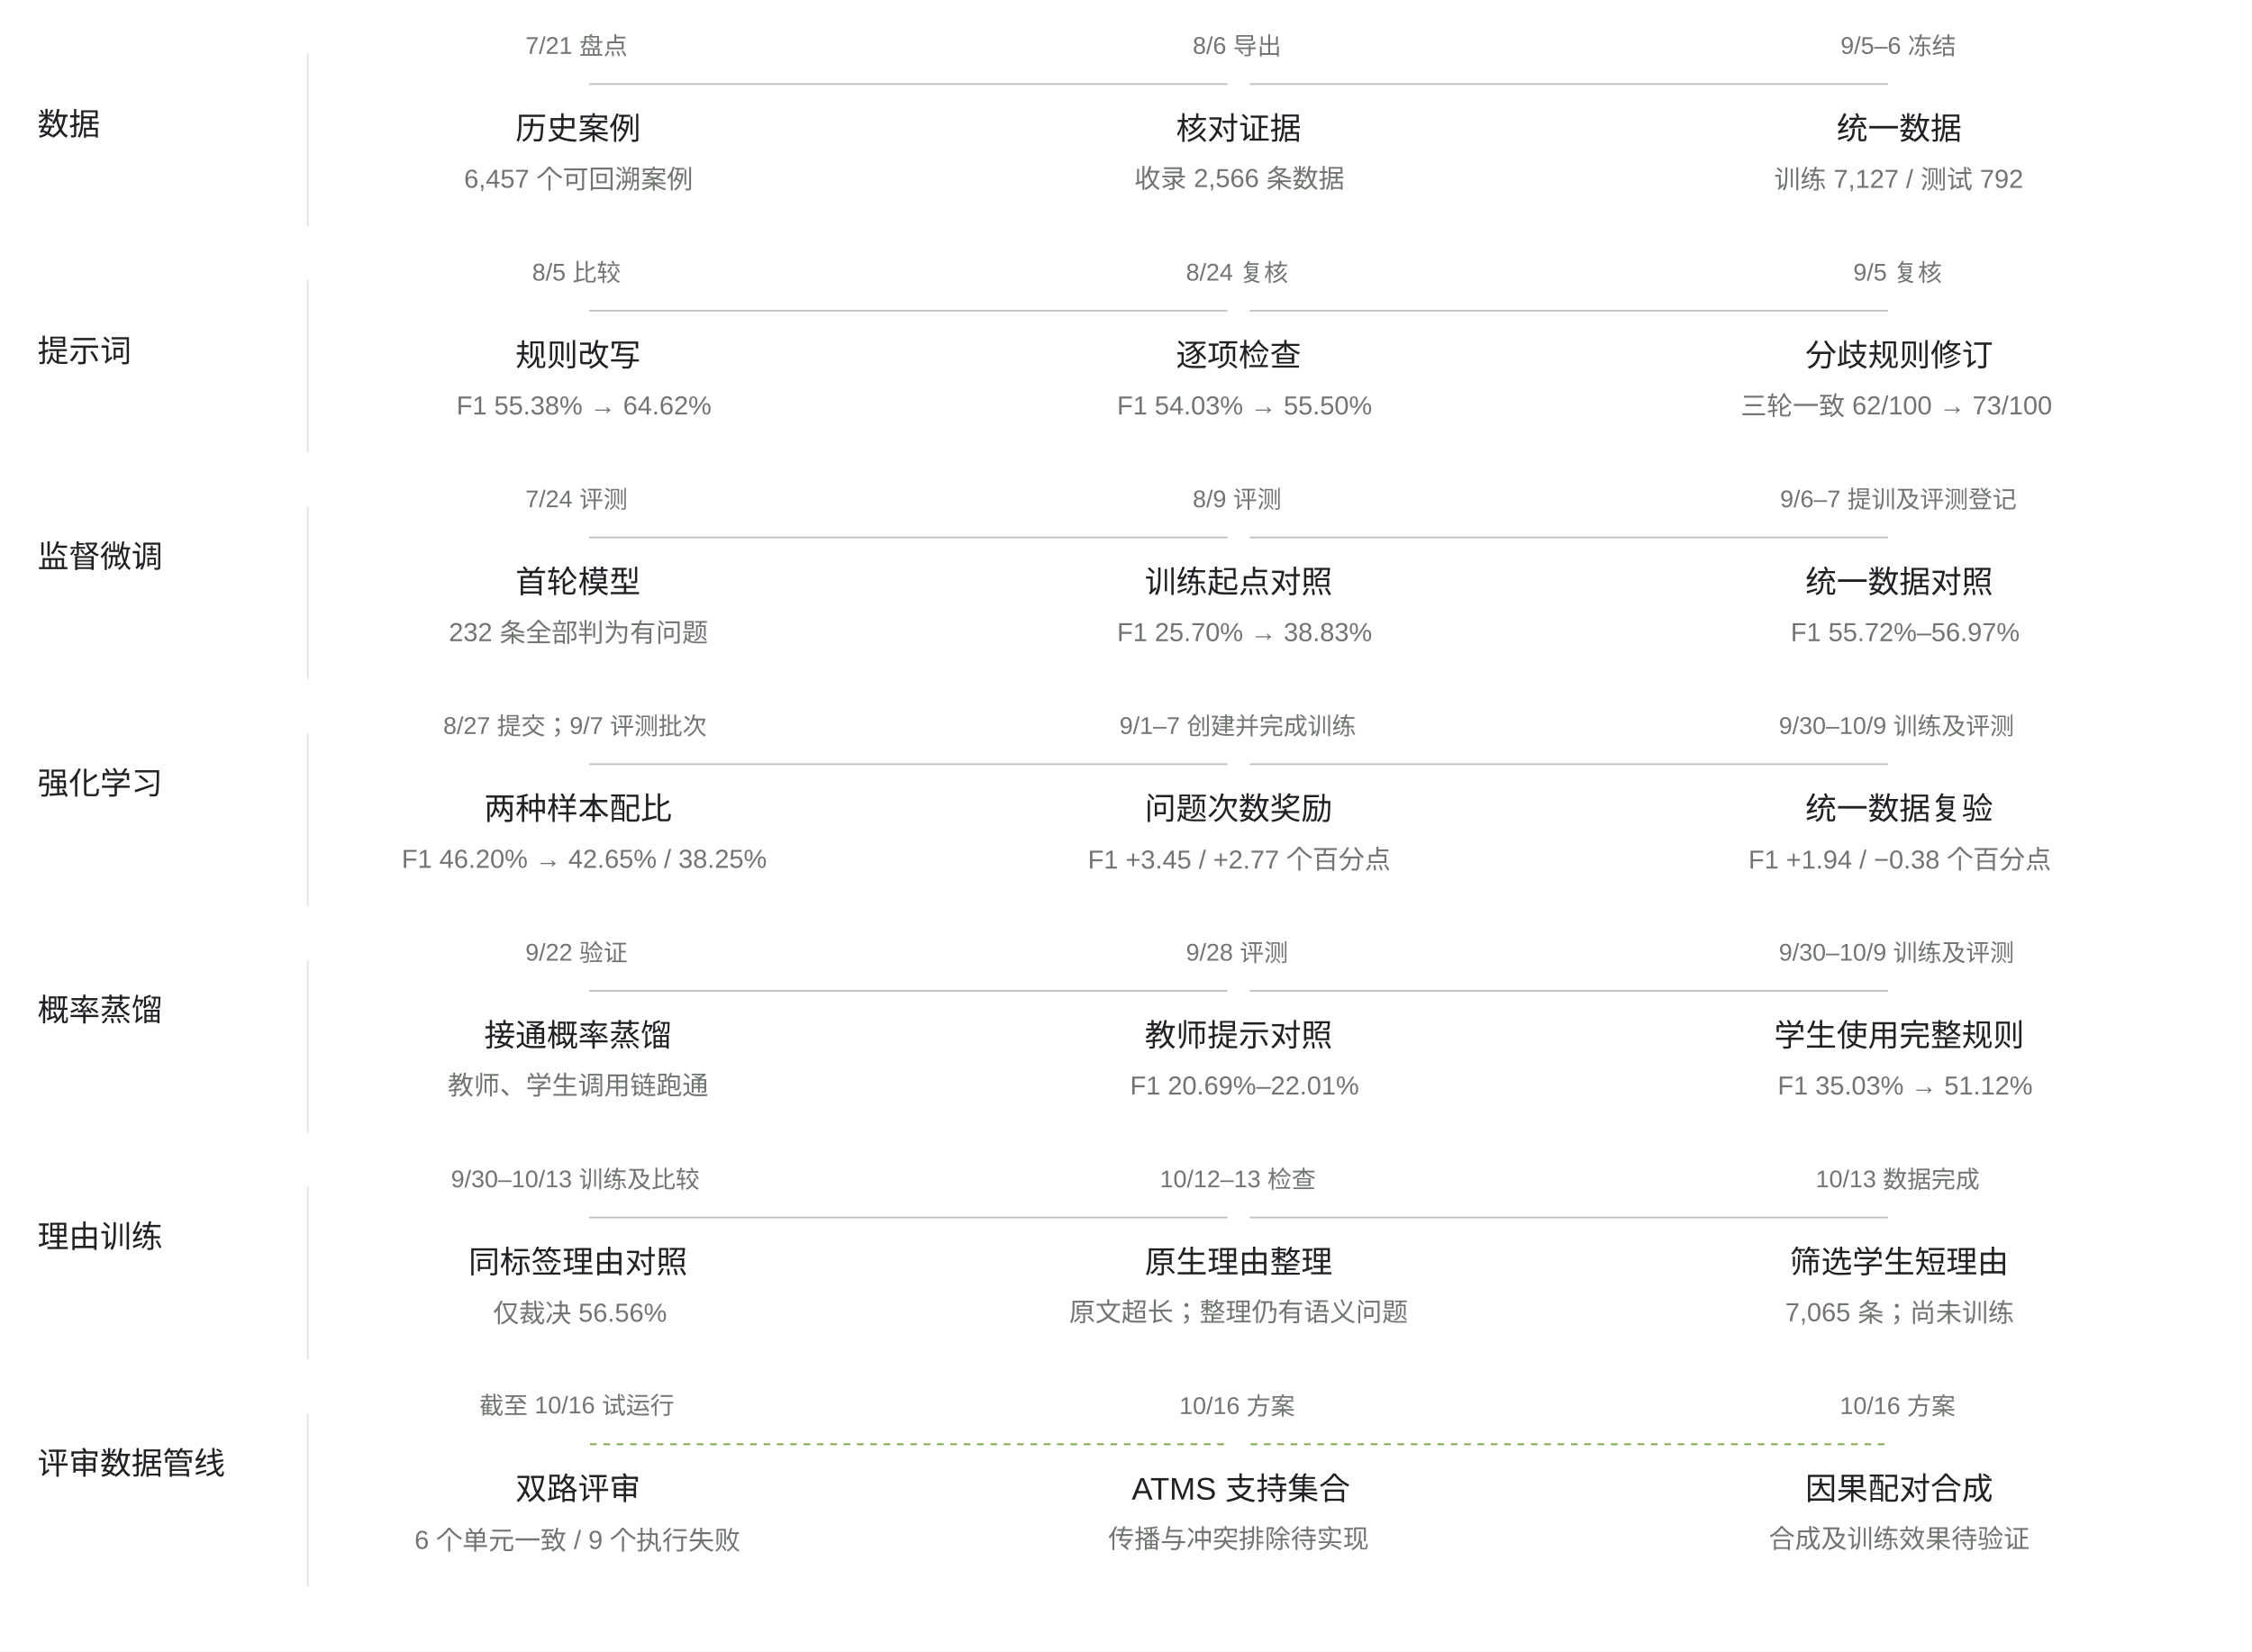
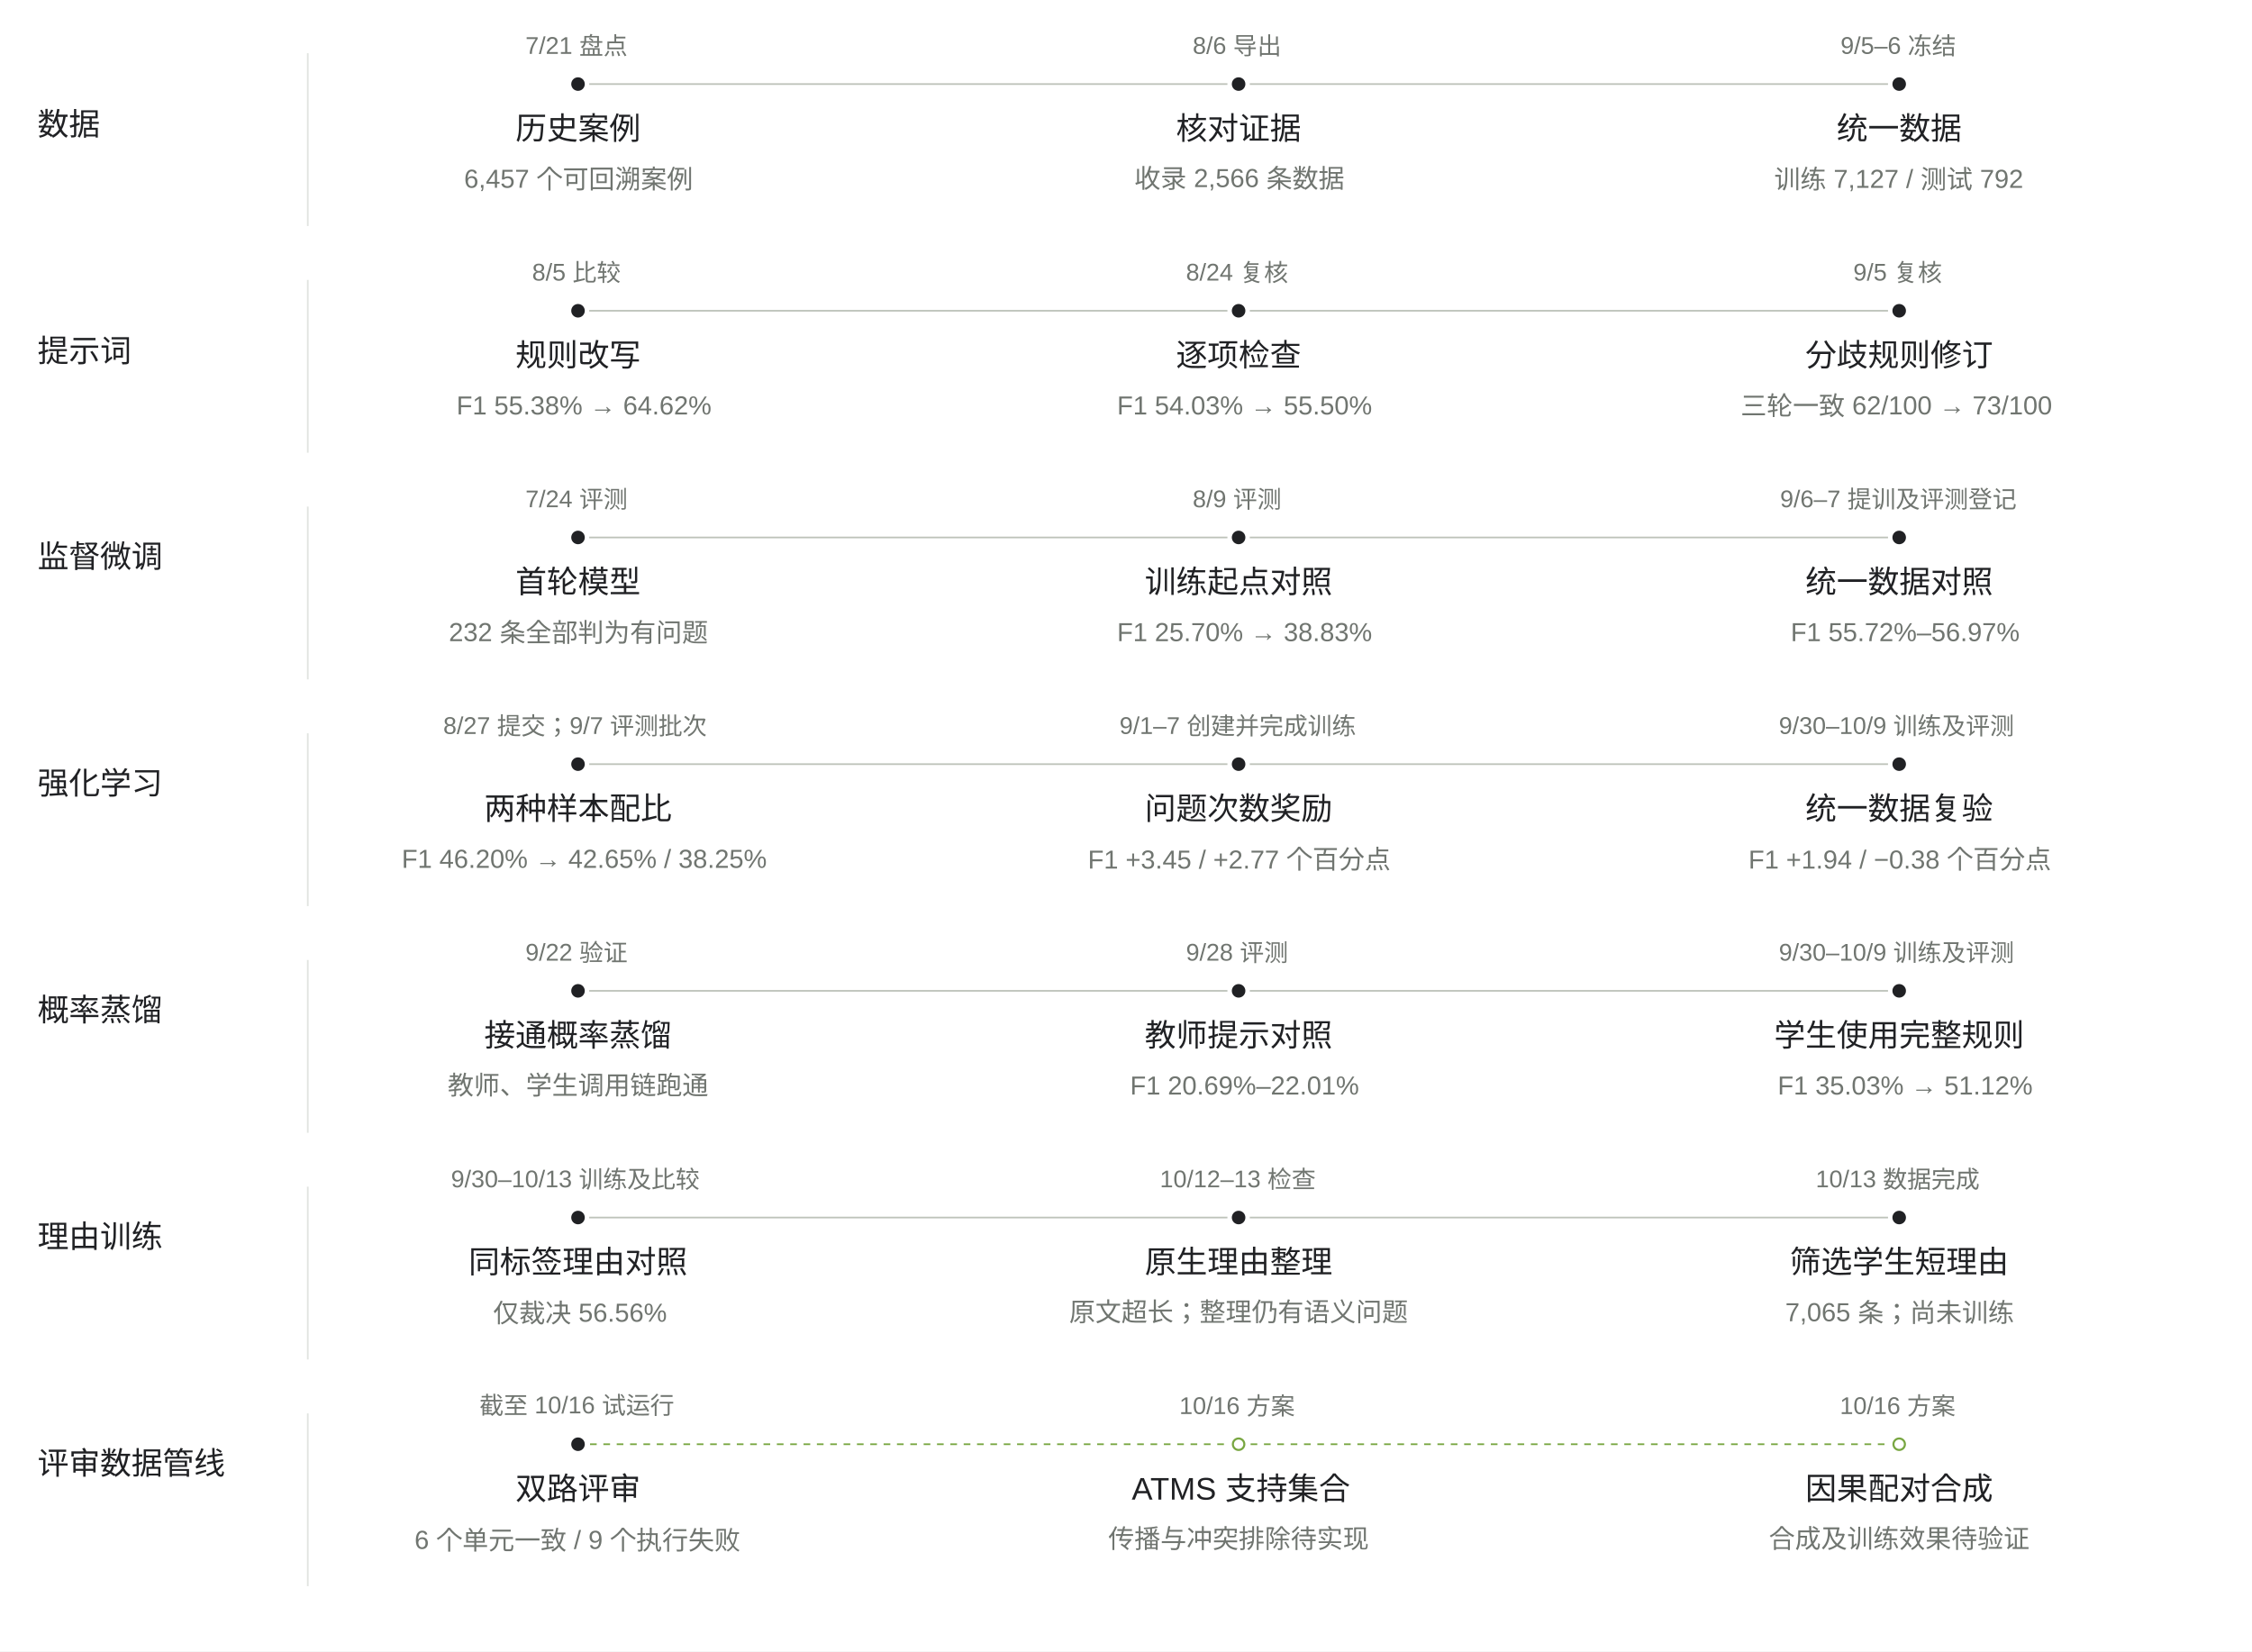
<svg xmlns="http://www.w3.org/2000/svg" xmlns:xlink="http://www.w3.org/1999/xlink" width="1080pt" height="792pt" viewBox="0 0 1080 792" version="1.1" lang="zh">
  <defs>
+     <path id="m31ebb93347" d="M 0 2.75  C 0.729 2.75 1.429 2.46 1.945 1.945  C 2.46 1.429 2.75 0.729 2.75 0  C 2.75 -0.729 2.46 -1.429 1.945 -1.945  C 1.429 -2.46 0.729 -2.75 0 -2.75  C -0.729 -2.75 -1.429 -2.46 -1.945 -1.945  C -2.46 -1.429 -2.75 -0.729 -2.75 0  C -2.75 0.729 -2.46 1.429 -1.945 1.945  C -1.429 2.46 -0.729 2.75 0 2.75  z " style="stroke: #202124" />
+     <path id="m8938351b1c" d="M 0 2.75  C 0.729 2.75 1.429 2.46 1.945 1.945  C 2.46 1.429 2.75 0.729 2.75 0  C 2.75 -0.729 2.46 -1.429 1.945 -1.945  C 1.429 -2.46 0.729 -2.75 0 -2.75  C -0.729 -2.75 -1.429 -2.46 -1.945 -1.945  C -2.46 -1.429 -2.75 -0.729 -2.75 0  C -2.75 0.729 -2.46 1.429 -1.945 1.945  C -1.429 2.46 -0.729 2.75 0 2.75  z " style="stroke: #78a641" />
    <style type="text/css">*{stroke-linejoin: round; stroke-linecap: butt}</style>
  </defs>
  <g id="figure_1">
    <g id="patch_1">
      <path d="M 0 792  L 1080 792  L 1080 0  L 0 0  z " style="fill: #ffffff" />
    </g>
    <g id="axes_1">
      <g id="line2d_1">
        <path d="M 147.6 25.92  L 147.6 108  " clip-path="url(#p50ed8afd8c)" style="fill: none; stroke: #e1e4e0; stroke-width: 0.8; stroke-linecap: square" />
      </g>
      <g id="line2d_2">
        <g clip-path="url(#p50ed8afd8c)">
          <use xlink:href="#m31ebb93347" x="277.2" y="40.32" style="fill: #202124; stroke: #202124" />
        </g>
      </g>
      <g id="line2d_3">
        <path d="M 282.96 40.32  L 588.24 40.32  " clip-path="url(#p50ed8afd8c)" style="fill: none; stroke: #bec3ba; stroke-width: 0.8; stroke-linecap: square" />
      </g>
      <g id="line2d_4">
        <g clip-path="url(#p50ed8afd8c)">
          <use xlink:href="#m31ebb93347" x="594" y="40.32" style="fill: #202124; stroke: #202124" />
        </g>
      </g>
      <g id="line2d_5">
        <path d="M 599.76 40.32  L 905.04 40.32  " clip-path="url(#p50ed8afd8c)" style="fill: none; stroke: #bec3ba; stroke-width: 0.8; stroke-linecap: square" />
      </g>
      <g id="line2d_6">
        <g clip-path="url(#p50ed8afd8c)">
          <use xlink:href="#m31ebb93347" x="910.8" y="40.32" style="fill: #202124; stroke: #202124" />
        </g>
      </g>
      <g id="line2d_7">
        <path d="M 147.6 134.64  L 147.6 216.72  " clip-path="url(#p50ed8afd8c)" style="fill: none; stroke: #e1e4e0; stroke-width: 0.8; stroke-linecap: square" />
      </g>
      <g id="line2d_8">
        <g clip-path="url(#p50ed8afd8c)">
          <use xlink:href="#m31ebb93347" x="277.2" y="149.04" style="fill: #202124; stroke: #202124" />
        </g>
      </g>
      <g id="line2d_9">
        <path d="M 282.96 149.04  L 588.24 149.04  " clip-path="url(#p50ed8afd8c)" style="fill: none; stroke: #bec3ba; stroke-width: 0.8; stroke-linecap: square" />
      </g>
      <g id="line2d_10">
        <g clip-path="url(#p50ed8afd8c)">
          <use xlink:href="#m31ebb93347" x="594" y="149.04" style="fill: #202124; stroke: #202124" />
        </g>
      </g>
      <g id="line2d_11">
        <path d="M 599.76 149.04  L 905.04 149.04  " clip-path="url(#p50ed8afd8c)" style="fill: none; stroke: #bec3ba; stroke-width: 0.8; stroke-linecap: square" />
      </g>
      <g id="line2d_12">
        <g clip-path="url(#p50ed8afd8c)">
          <use xlink:href="#m31ebb93347" x="910.8" y="149.04" style="fill: #202124; stroke: #202124" />
        </g>
      </g>
      <g id="line2d_13">
        <path d="M 147.6 243.36  L 147.6 325.44  " clip-path="url(#p50ed8afd8c)" style="fill: none; stroke: #e1e4e0; stroke-width: 0.8; stroke-linecap: square" />
      </g>
      <g id="line2d_14">
        <g clip-path="url(#p50ed8afd8c)">
          <use xlink:href="#m31ebb93347" x="277.2" y="257.76" style="fill: #202124; stroke: #202124" />
        </g>
      </g>
      <g id="line2d_15">
        <path d="M 282.96 257.76  L 588.24 257.76  " clip-path="url(#p50ed8afd8c)" style="fill: none; stroke: #bec3ba; stroke-width: 0.8; stroke-linecap: square" />
      </g>
      <g id="line2d_16">
        <g clip-path="url(#p50ed8afd8c)">
          <use xlink:href="#m31ebb93347" x="594" y="257.76" style="fill: #202124; stroke: #202124" />
        </g>
      </g>
      <g id="line2d_17">
        <path d="M 599.76 257.76  L 905.04 257.76  " clip-path="url(#p50ed8afd8c)" style="fill: none; stroke: #bec3ba; stroke-width: 0.8; stroke-linecap: square" />
      </g>
      <g id="line2d_18">
        <g clip-path="url(#p50ed8afd8c)">
          <use xlink:href="#m31ebb93347" x="910.8" y="257.76" style="fill: #202124; stroke: #202124" />
        </g>
      </g>
      <g id="line2d_19">
        <path d="M 147.6 352.08  L 147.6 434.16  " clip-path="url(#p50ed8afd8c)" style="fill: none; stroke: #e1e4e0; stroke-width: 0.8; stroke-linecap: square" />
      </g>
      <g id="line2d_20">
        <g clip-path="url(#p50ed8afd8c)">
          <use xlink:href="#m31ebb93347" x="277.2" y="366.48" style="fill: #202124; stroke: #202124" />
        </g>
      </g>
      <g id="line2d_21">
        <path d="M 282.96 366.48  L 588.24 366.48  " clip-path="url(#p50ed8afd8c)" style="fill: none; stroke: #bec3ba; stroke-width: 0.8; stroke-linecap: square" />
      </g>
      <g id="line2d_22">
        <g clip-path="url(#p50ed8afd8c)">
          <use xlink:href="#m31ebb93347" x="594" y="366.48" style="fill: #202124; stroke: #202124" />
        </g>
      </g>
      <g id="line2d_23">
        <path d="M 599.76 366.48  L 905.04 366.48  " clip-path="url(#p50ed8afd8c)" style="fill: none; stroke: #bec3ba; stroke-width: 0.8; stroke-linecap: square" />
      </g>
      <g id="line2d_24">
        <g clip-path="url(#p50ed8afd8c)">
          <use xlink:href="#m31ebb93347" x="910.8" y="366.48" style="fill: #202124; stroke: #202124" />
        </g>
      </g>
      <g id="line2d_25">
        <path d="M 147.6 460.8  L 147.6 542.88  " clip-path="url(#p50ed8afd8c)" style="fill: none; stroke: #e1e4e0; stroke-width: 0.8; stroke-linecap: square" />
      </g>
      <g id="line2d_26">
        <g clip-path="url(#p50ed8afd8c)">
          <use xlink:href="#m31ebb93347" x="277.2" y="475.2" style="fill: #202124; stroke: #202124" />
        </g>
      </g>
      <g id="line2d_27">
        <path d="M 282.96 475.2  L 588.24 475.2  " clip-path="url(#p50ed8afd8c)" style="fill: none; stroke: #bec3ba; stroke-width: 0.8; stroke-linecap: square" />
      </g>
      <g id="line2d_28">
        <g clip-path="url(#p50ed8afd8c)">
          <use xlink:href="#m31ebb93347" x="594" y="475.2" style="fill: #202124; stroke: #202124" />
        </g>
      </g>
      <g id="line2d_29">
        <path d="M 599.76 475.2  L 905.04 475.2  " clip-path="url(#p50ed8afd8c)" style="fill: none; stroke: #bec3ba; stroke-width: 0.8; stroke-linecap: square" />
      </g>
      <g id="line2d_30">
        <g clip-path="url(#p50ed8afd8c)">
          <use xlink:href="#m31ebb93347" x="910.8" y="475.2" style="fill: #202124; stroke: #202124" />
        </g>
      </g>
      <g id="line2d_31">
        <path d="M 147.6 569.52  L 147.6 651.6  " clip-path="url(#p50ed8afd8c)" style="fill: none; stroke: #e1e4e0; stroke-width: 0.8; stroke-linecap: square" />
      </g>
      <g id="line2d_32">
        <g clip-path="url(#p50ed8afd8c)">
          <use xlink:href="#m31ebb93347" x="277.2" y="583.92" style="fill: #202124; stroke: #202124" />
        </g>
      </g>
      <g id="line2d_33">
        <path d="M 282.96 583.92  L 588.24 583.92  " clip-path="url(#p50ed8afd8c)" style="fill: none; stroke: #bec3ba; stroke-width: 0.8; stroke-linecap: square" />
      </g>
      <g id="line2d_34">
        <g clip-path="url(#p50ed8afd8c)">
          <use xlink:href="#m31ebb93347" x="594" y="583.92" style="fill: #202124; stroke: #202124" />
        </g>
      </g>
      <g id="line2d_35">
        <path d="M 599.76 583.92  L 905.04 583.92  " clip-path="url(#p50ed8afd8c)" style="fill: none; stroke: #bec3ba; stroke-width: 0.8; stroke-linecap: square" />
      </g>
      <g id="line2d_36">
        <g clip-path="url(#p50ed8afd8c)">
          <use xlink:href="#m31ebb93347" x="910.8" y="583.92" style="fill: #202124; stroke: #202124" />
        </g>
      </g>
      <g id="line2d_37">
        <path d="M 147.6 678.24  L 147.6 760.32  " clip-path="url(#p50ed8afd8c)" style="fill: none; stroke: #e1e4e0; stroke-width: 0.8; stroke-linecap: square" />
      </g>
      <g id="line2d_38">
        <g clip-path="url(#p50ed8afd8c)">
          <use xlink:href="#m31ebb93347" x="277.2" y="692.64" style="fill: #202124; stroke: #202124" />
        </g>
      </g>
      <g id="line2d_39">
        <path d="M 282.96 692.64  L 588.24 692.64  " clip-path="url(#p50ed8afd8c)" style="fill: none; stroke-dasharray: 3.2,3.2; stroke-dashoffset: 0; stroke: #78a641; stroke-width: 0.8" />
      </g>
      <g id="line2d_40">
        <g clip-path="url(#p50ed8afd8c)">
          <use xlink:href="#m8938351b1c" x="594" y="692.64" style="fill: #ffffff; stroke: #78a641" />
        </g>
      </g>
      <g id="line2d_41">
        <path d="M 599.76 692.64  L 905.04 692.64  " clip-path="url(#p50ed8afd8c)" style="fill: none; stroke-dasharray: 3.2,3.2; stroke-dashoffset: 0; stroke: #78a641; stroke-width: 0.8" />
      </g>
      <g id="line2d_42">
        <g clip-path="url(#p50ed8afd8c)">
          <use xlink:href="#m8938351b1c" x="910.8" y="692.64" style="fill: #ffffff; stroke: #78a641" />
        </g>
      </g>
      <g id="text_1">
        <text x="18" y="64.838" font-size="15" font-family="Arial, PingFang SC, Hiragino Sans, Microsoft YaHei, sans-serif" fill="#202124">数据</text>
      </g>
      <g id="text_2">
        <text x="251.975" y="25.818" font-size="11.6" font-family="Arial, PingFang SC, Hiragino Sans, Microsoft YaHei, sans-serif" fill="#707570">7/21 盘点</text>
      </g>
      <g id="text_3">
        <text x="247.2" y="66.87" font-size="15" font-family="Arial, PingFang SC, Hiragino Sans, Microsoft YaHei, sans-serif" fill="#202124">历史案例</text>
      </g>
      <g id="text_4">
        <text x="222.554" y="90.045" font-size="12.5" font-family="Arial, PingFang SC, Hiragino Sans, Microsoft YaHei, sans-serif" fill="#707570">6,457 个可回溯案例</text>
      </g>
      <g id="text_5">
        <text x="571.988" y="25.818" font-size="11.6" font-family="Arial, PingFang SC, Hiragino Sans, Microsoft YaHei, sans-serif" fill="#707570">8/6 导出</text>
      </g>
      <g id="text_6">
        <text x="564" y="66.87" font-size="15" font-family="Arial, PingFang SC, Hiragino Sans, Microsoft YaHei, sans-serif" fill="#202124">核对证据</text>
      </g>
      <g id="text_7">
        <text x="544.042" y="90.045" font-size="12.5" font-family="Arial, PingFang SC, Hiragino Sans, Microsoft YaHei, sans-serif" fill="#707570">收录 2,566 条数据</text>
      </g>
      <g id="text_8">
        <text x="882.675" y="25.818" font-size="11.6" font-family="Arial, PingFang SC, Hiragino Sans, Microsoft YaHei, sans-serif" fill="#707570">9/5–6 冻结</text>
      </g>
      <g id="text_9">
        <text x="880.8" y="66.87" font-size="15" font-family="Arial, PingFang SC, Hiragino Sans, Microsoft YaHei, sans-serif" fill="#202124">统一数据</text>
      </g>
      <g id="text_10">
        <text x="850.847" y="90.42" font-size="12.5" font-family="Arial, PingFang SC, Hiragino Sans, Microsoft YaHei, sans-serif" fill="#707570">训练 7,127 / 测试 792</text>
      </g>
      <g id="text_11">
        <text x="18" y="173.558" font-size="15" font-family="Arial, PingFang SC, Hiragino Sans, Microsoft YaHei, sans-serif" fill="#202124">提示词</text>
      </g>
      <g id="text_12">
        <text x="255.188" y="134.538" font-size="11.6" font-family="Arial, PingFang SC, Hiragino Sans, Microsoft YaHei, sans-serif" fill="#707570">8/5 比较</text>
      </g>
      <g id="text_13">
        <text x="247.2" y="175.59" font-size="15" font-family="Arial, PingFang SC, Hiragino Sans, Microsoft YaHei, sans-serif" fill="#202124">规则改写</text>
      </g>
      <g id="text_14">
        <text x="218.915" y="198.765" font-size="12.5" font-family="Arial, PingFang SC, Hiragino Sans, Microsoft YaHei, sans-serif" fill="#707570">F1 55.38% → 64.62%</text>
      </g>
      <g id="text_15">
        <text x="568.775" y="134.538" font-size="11.6" font-family="Arial, PingFang SC, Hiragino Sans, Microsoft YaHei, sans-serif" fill="#707570">8/24 复核</text>
      </g>
      <g id="text_16">
        <text x="564" y="175.59" font-size="15" font-family="Arial, PingFang SC, Hiragino Sans, Microsoft YaHei, sans-serif" fill="#202124">逐项检查</text>
      </g>
      <g id="text_17">
        <text x="535.715" y="198.765" font-size="12.5" font-family="Arial, PingFang SC, Hiragino Sans, Microsoft YaHei, sans-serif" fill="#707570">F1 54.03% → 55.50%</text>
      </g>
      <g id="text_18">
        <text x="888.788" y="134.538" font-size="11.6" font-family="Arial, PingFang SC, Hiragino Sans, Microsoft YaHei, sans-serif" fill="#707570">9/5 复核</text>
      </g>
      <g id="text_19">
        <text x="865.8" y="175.59" font-size="15" font-family="Arial, PingFang SC, Hiragino Sans, Microsoft YaHei, sans-serif" fill="#202124">分歧规则修订</text>
      </g>
      <g id="text_20">
        <text x="834.771" y="199.066" font-size="12.5" font-family="Arial, PingFang SC, Hiragino Sans, Microsoft YaHei, sans-serif" fill="#707570">三轮一致 62/100 → 73/100</text>
      </g>
      <g id="text_21">
        <text x="18" y="272.168" font-size="15" font-family="Arial, PingFang SC, Hiragino Sans, Microsoft YaHei, sans-serif" fill="#202124">监督微调</text>
      </g>
      <g id="text_22">
        <text x="251.975" y="243.258" font-size="11.6" font-family="Arial, PingFang SC, Hiragino Sans, Microsoft YaHei, sans-serif" fill="#707570">7/24 评测</text>
      </g>
      <g id="text_23">
        <text x="247.2" y="284.31" font-size="15" font-family="Arial, PingFang SC, Hiragino Sans, Microsoft YaHei, sans-serif" fill="#202124">首轮模型</text>
      </g>
      <g id="text_24">
        <text x="215.249" y="307.485" font-size="12.5" font-family="Arial, PingFang SC, Hiragino Sans, Microsoft YaHei, sans-serif" fill="#707570">232 条全部判为有问题</text>
      </g>
      <g id="text_25">
        <text x="571.988" y="243.258" font-size="11.6" font-family="Arial, PingFang SC, Hiragino Sans, Microsoft YaHei, sans-serif" fill="#707570">8/9 评测</text>
      </g>
      <g id="text_26">
        <text x="549" y="284.31" font-size="15" font-family="Arial, PingFang SC, Hiragino Sans, Microsoft YaHei, sans-serif" fill="#202124">训练起点对照</text>
      </g>
      <g id="text_27">
        <text x="535.715" y="307.485" font-size="12.5" font-family="Arial, PingFang SC, Hiragino Sans, Microsoft YaHei, sans-serif" fill="#707570">F1 25.70% → 38.83%</text>
      </g>
      <g id="text_28">
        <text x="853.675" y="243.258" font-size="11.6" font-family="Arial, PingFang SC, Hiragino Sans, Microsoft YaHei, sans-serif" fill="#707570">9/6–7 提训及评测登记</text>
      </g>
      <g id="text_29">
        <text x="865.8" y="284.31" font-size="15" font-family="Arial, PingFang SC, Hiragino Sans, Microsoft YaHei, sans-serif" fill="#202124">统一数据对照</text>
      </g>
      <g id="text_30">
        <text x="858.765" y="307.485" font-size="12.5" font-family="Arial, PingFang SC, Hiragino Sans, Microsoft YaHei, sans-serif" fill="#707570">F1 55.72%–56.97%</text>
      </g>
      <g id="text_31">
        <text x="18" y="380.888" font-size="15" font-family="Arial, PingFang SC, Hiragino Sans, Microsoft YaHei, sans-serif" fill="#202124">强化学习</text>
      </g>
      <g id="text_32">
        <text x="212.563" y="351.978" font-size="11.6" font-family="Arial, PingFang SC, Hiragino Sans, Microsoft YaHei, sans-serif" fill="#707570">8/27 提交；9/7 评测批次</text>
      </g>
      <g id="text_33">
        <text x="232.2" y="393.03" font-size="15" font-family="Arial, PingFang SC, Hiragino Sans, Microsoft YaHei, sans-serif" fill="#202124">两种样本配比</text>
      </g>
      <g id="text_34">
        <text x="192.632" y="416.205" font-size="12.5" font-family="Arial, PingFang SC, Hiragino Sans, Microsoft YaHei, sans-serif" fill="#707570">F1 46.20% → 42.65% / 38.25%</text>
      </g>
      <g id="text_35">
        <text x="536.875" y="351.978" font-size="11.6" font-family="Arial, PingFang SC, Hiragino Sans, Microsoft YaHei, sans-serif" fill="#707570">9/1–7 创建并完成训练</text>
      </g>
      <g id="text_36">
        <text x="549" y="393.03" font-size="15" font-family="Arial, PingFang SC, Hiragino Sans, Microsoft YaHei, sans-serif" fill="#202124">问题次数奖励</text>
      </g>
      <g id="text_37">
        <text x="521.71" y="416.568" font-size="12.5" font-family="Arial, PingFang SC, Hiragino Sans, Microsoft YaHei, sans-serif" fill="#707570">F1 +3.45 / +2.77 个百分点</text>
      </g>
      <g id="text_38">
        <text x="853.099" y="351.978" font-size="11.6" font-family="Arial, PingFang SC, Hiragino Sans, Microsoft YaHei, sans-serif" fill="#707570">9/30–10/9 训练及评测</text>
      </g>
      <g id="text_39">
        <text x="865.8" y="393.03" font-size="15" font-family="Arial, PingFang SC, Hiragino Sans, Microsoft YaHei, sans-serif" fill="#202124">统一数据复验</text>
      </g>
      <g id="text_40">
        <text x="838.51" y="416.568" font-size="12.5" font-family="Arial, PingFang SC, Hiragino Sans, Microsoft YaHei, sans-serif" fill="#707570">F1 +1.94 / −0.38 个百分点</text>
      </g>
      <g id="text_41">
        <text x="18" y="489.608" font-size="15" font-family="Arial, PingFang SC, Hiragino Sans, Microsoft YaHei, sans-serif" fill="#202124">概率蒸馏</text>
      </g>
      <g id="text_42">
        <text x="251.975" y="460.698" font-size="11.6" font-family="Arial, PingFang SC, Hiragino Sans, Microsoft YaHei, sans-serif" fill="#707570">9/22 验证</text>
      </g>
      <g id="text_43">
        <text x="232.2" y="501.75" font-size="15" font-family="Arial, PingFang SC, Hiragino Sans, Microsoft YaHei, sans-serif" fill="#202124">接通概率蒸馏</text>
      </g>
      <g id="text_44">
        <text x="214.7" y="524.925" font-size="12.5" font-family="Arial, PingFang SC, Hiragino Sans, Microsoft YaHei, sans-serif" fill="#707570">教师、学生调用链跑通</text>
      </g>
      <g id="text_45">
        <text x="568.775" y="460.698" font-size="11.6" font-family="Arial, PingFang SC, Hiragino Sans, Microsoft YaHei, sans-serif" fill="#707570">9/28 评测</text>
      </g>
      <g id="text_46">
        <text x="549" y="501.75" font-size="15" font-family="Arial, PingFang SC, Hiragino Sans, Microsoft YaHei, sans-serif" fill="#202124">教师提示对照</text>
      </g>
      <g id="text_47">
        <text x="541.965" y="524.925" font-size="12.5" font-family="Arial, PingFang SC, Hiragino Sans, Microsoft YaHei, sans-serif" fill="#707570">F1 20.69%–22.01%</text>
      </g>
      <g id="text_48">
        <text x="853.099" y="460.698" font-size="11.6" font-family="Arial, PingFang SC, Hiragino Sans, Microsoft YaHei, sans-serif" fill="#707570">9/30–10/9 训练及评测</text>
      </g>
      <g id="text_49">
        <text x="850.8" y="501.75" font-size="15" font-family="Arial, PingFang SC, Hiragino Sans, Microsoft YaHei, sans-serif" fill="#202124">学生使用完整规则</text>
      </g>
      <g id="text_50">
        <text x="852.515" y="524.925" font-size="12.5" font-family="Arial, PingFang SC, Hiragino Sans, Microsoft YaHei, sans-serif" fill="#707570">F1 35.03% → 51.12%</text>
      </g>
      <g id="text_51">
        <text x="18" y="598.328" font-size="15" font-family="Arial, PingFang SC, Hiragino Sans, Microsoft YaHei, sans-serif" fill="#202124">理由训练</text>
      </g>
      <g id="text_52">
        <text x="216.286" y="569.418" font-size="11.6" font-family="Arial, PingFang SC, Hiragino Sans, Microsoft YaHei, sans-serif" fill="#707570">9/30–10/13 训练及比较</text>
      </g>
      <g id="text_53">
        <text x="224.7" y="610.47" font-size="15" font-family="Arial, PingFang SC, Hiragino Sans, Microsoft YaHei, sans-serif" fill="#202124">同标签理由对照</text>
      </g>
      <g id="text_54">
        <text x="236.461" y="634.196" font-size="12.5" font-family="Arial, PingFang SC, Hiragino Sans, Microsoft YaHei, sans-serif" fill="#707570">仅裁决 56.56%</text>
      </g>
      <g id="text_55">
        <text x="556.234" y="569.418" font-size="11.6" font-family="Arial, PingFang SC, Hiragino Sans, Microsoft YaHei, sans-serif" fill="#707570">10/12–13 检查</text>
      </g>
      <g id="text_56">
        <text x="549" y="610.47" font-size="15" font-family="Arial, PingFang SC, Hiragino Sans, Microsoft YaHei, sans-serif" fill="#202124">原生理由整理</text>
      </g>
      <g id="text_57">
        <text x="512.75" y="633.645" font-size="12.5" font-family="Arial, PingFang SC, Hiragino Sans, Microsoft YaHei, sans-serif" fill="#707570">原文超长；整理仍有语义问题</text>
      </g>
      <g id="text_58">
        <text x="870.761" y="569.418" font-size="11.6" font-family="Arial, PingFang SC, Hiragino Sans, Microsoft YaHei, sans-serif" fill="#707570">10/13 数据完成</text>
      </g>
      <g id="text_59">
        <text x="858.3" y="610.47" font-size="15" font-family="Arial, PingFang SC, Hiragino Sans, Microsoft YaHei, sans-serif" fill="#202124">筛选学生短理由</text>
      </g>
      <g id="text_60">
        <text x="856.154" y="633.645" font-size="12.5" font-family="Arial, PingFang SC, Hiragino Sans, Microsoft YaHei, sans-serif" fill="#707570">7,065 条；尚未训练</text>
      </g>
      <g id="text_61">
        <text x="18" y="707.063" font-size="15" font-family="Arial, PingFang SC, Hiragino Sans, Microsoft YaHei, sans-serif" fill="#202124">评审数据管线</text>
      </g>
      <g id="text_62">
        <text x="229.911" y="678.138" font-size="11.6" font-family="Arial, PingFang SC, Hiragino Sans, Microsoft YaHei, sans-serif" fill="#707570">截至 10/16 试运行</text>
      </g>
      <g id="text_63">
        <text x="247.2" y="719.22" font-size="15" font-family="Arial, PingFang SC, Hiragino Sans, Microsoft YaHei, sans-serif" fill="#202124">双路评审</text>
      </g>
      <g id="text_64">
        <text x="198.793" y="742.828" font-size="12.5" font-family="Arial, PingFang SC, Hiragino Sans, Microsoft YaHei, sans-serif" fill="#707570">6 个单元一致 / 9 个执行失败</text>
      </g>
      <g id="text_65">
        <text x="565.561" y="678.138" font-size="11.6" font-family="Arial, PingFang SC, Hiragino Sans, Microsoft YaHei, sans-serif" fill="#707570">10/16 方案</text>
      </g>
      <g id="text_66">
        <text x="542.753" y="719.19" font-size="15" font-family="Arial, PingFang SC, Hiragino Sans, Microsoft YaHei, sans-serif" fill="#202124">ATMS 支持集合</text>
      </g>
      <g id="text_67">
        <text x="531.5" y="742.416" font-size="12.5" font-family="Arial, PingFang SC, Hiragino Sans, Microsoft YaHei, sans-serif" fill="#707570">传播与冲突排除待实现</text>
      </g>
      <g id="text_68">
        <text x="882.361" y="678.138" font-size="11.6" font-family="Arial, PingFang SC, Hiragino Sans, Microsoft YaHei, sans-serif" fill="#707570">10/16 方案</text>
      </g>
      <g id="text_69">
        <text x="865.8" y="719.19" font-size="15" font-family="Arial, PingFang SC, Hiragino Sans, Microsoft YaHei, sans-serif" fill="#202124">因果配对合成</text>
      </g>
      <g id="text_70">
        <text x="848.3" y="742.365" font-size="12.5" font-family="Arial, PingFang SC, Hiragino Sans, Microsoft YaHei, sans-serif" fill="#707570">合成及训练效果待验证</text>
      </g>
    </g>
  </g>
  <defs>
    <clipPath id="p50ed8afd8c">
      <rect x="0" y="0" width="1080" height="792" />
    </clipPath>
  </defs>
</svg>
